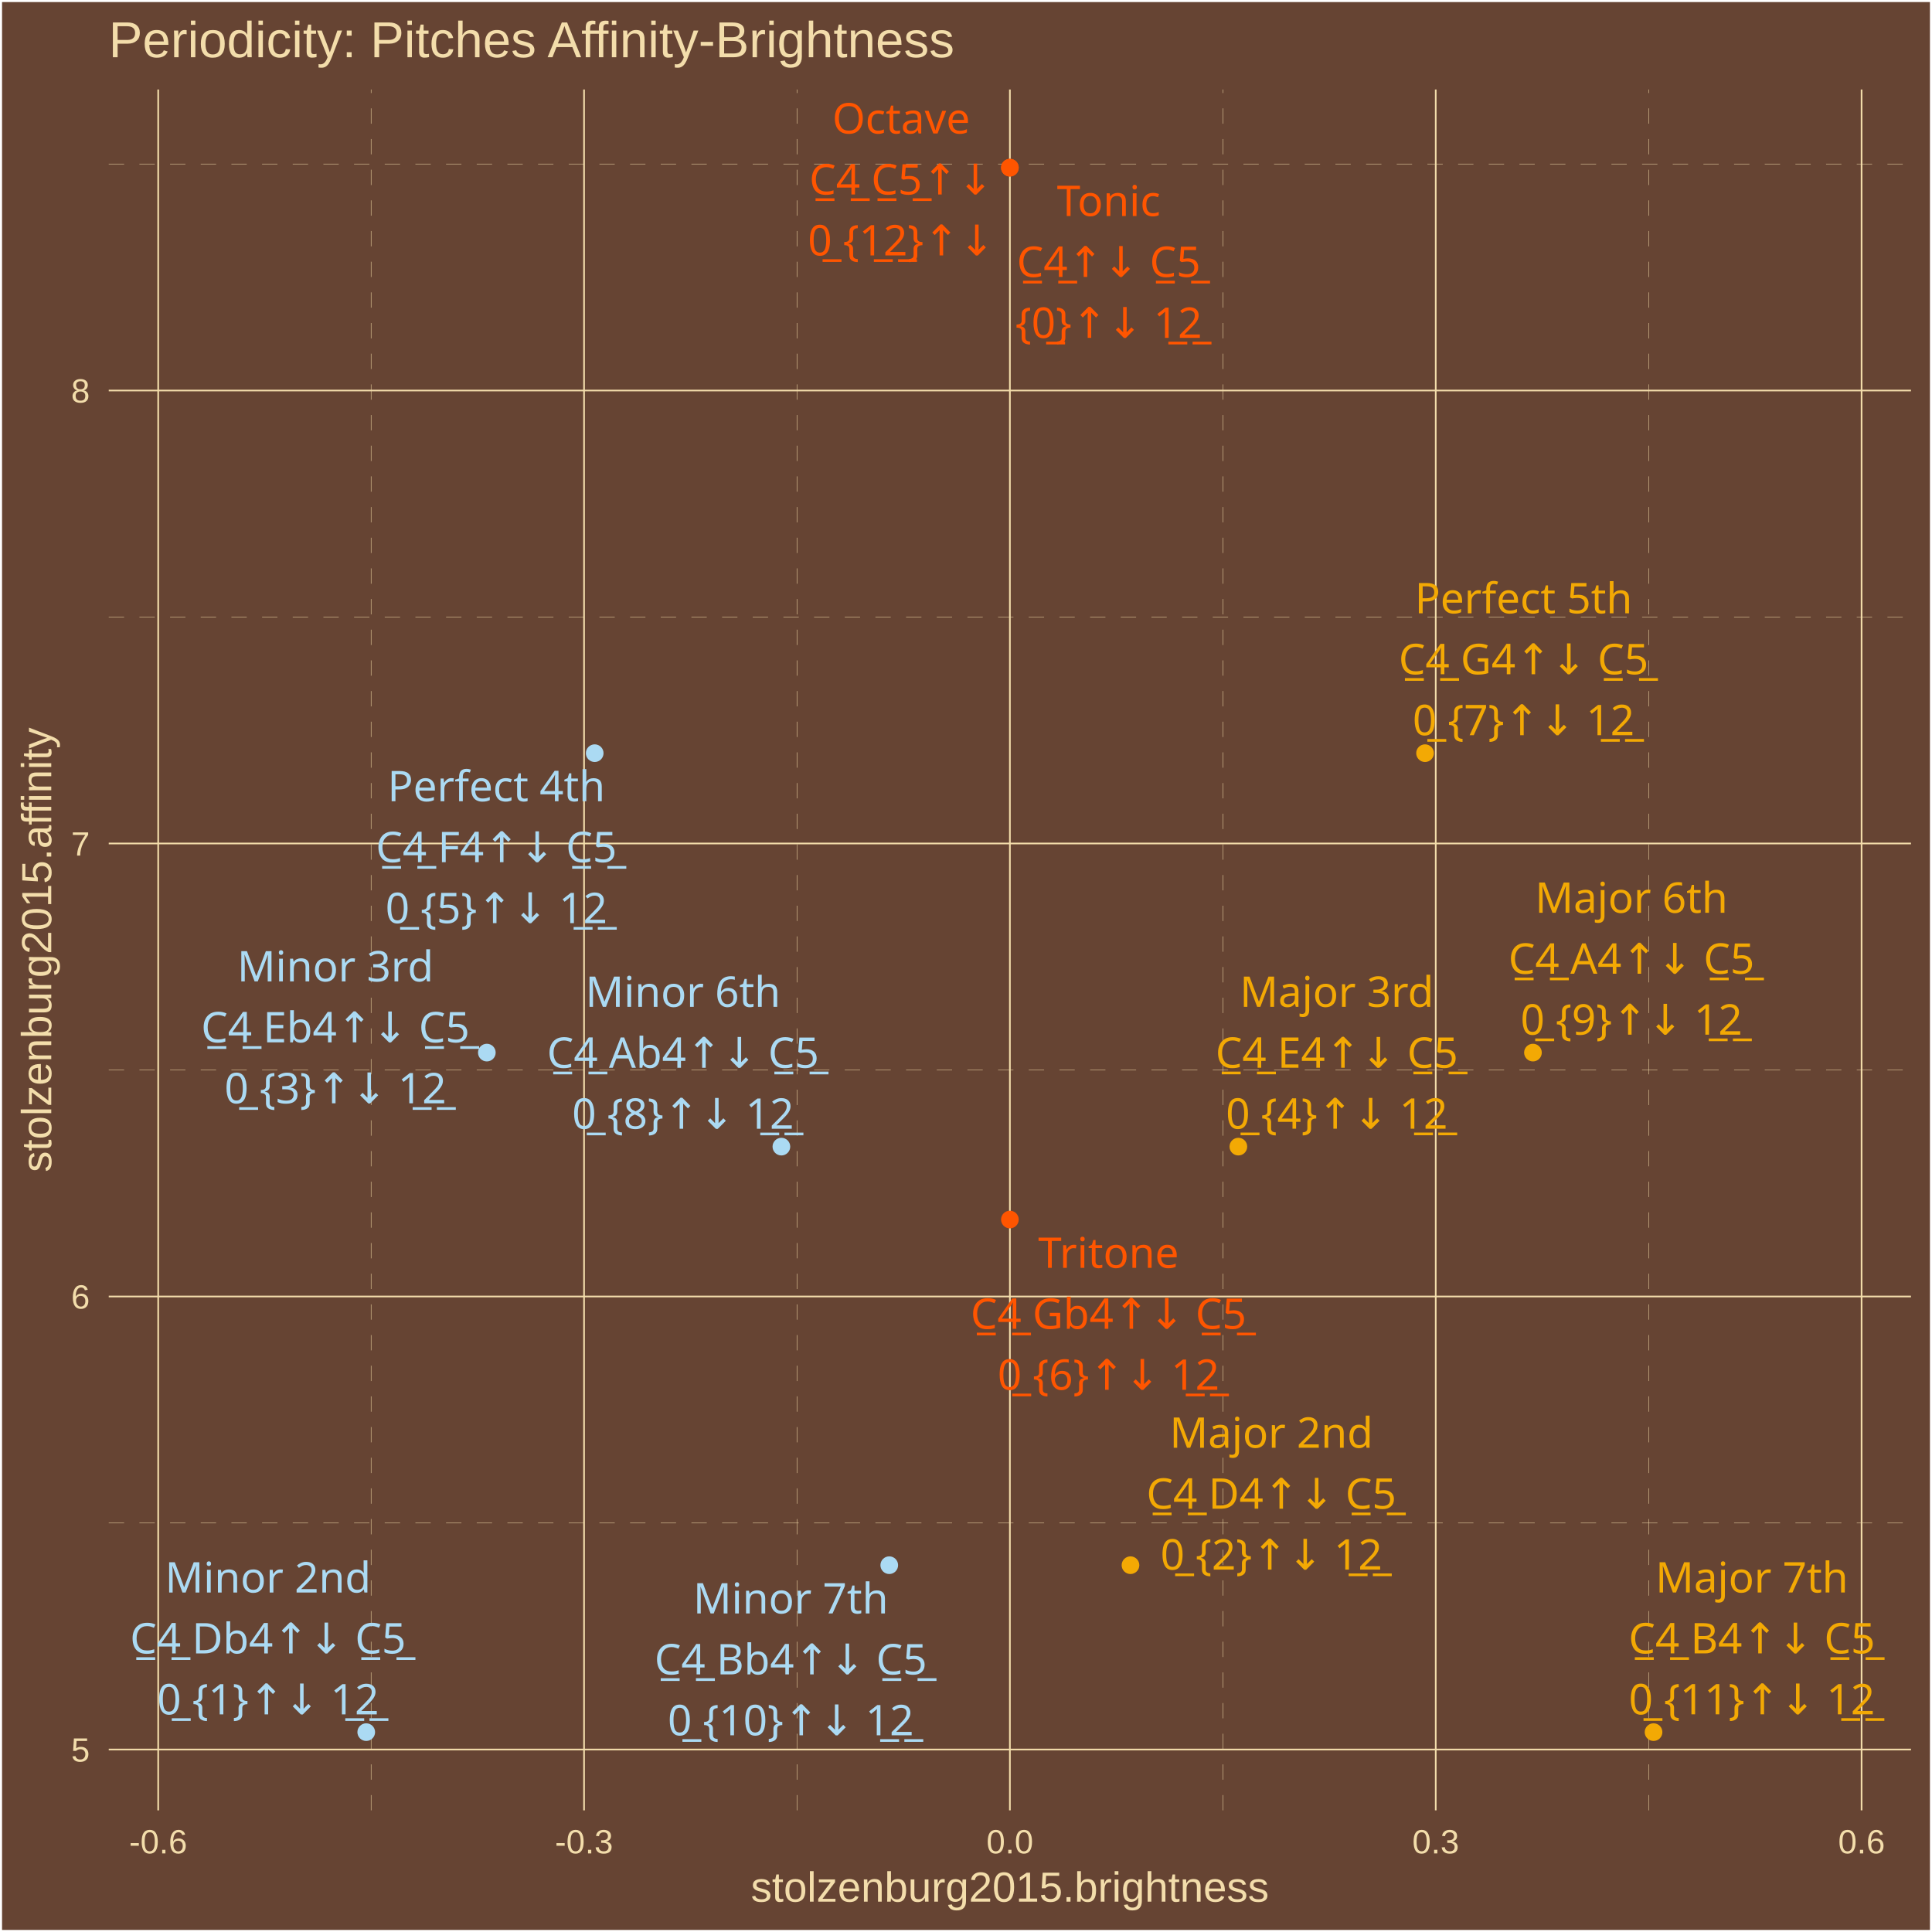
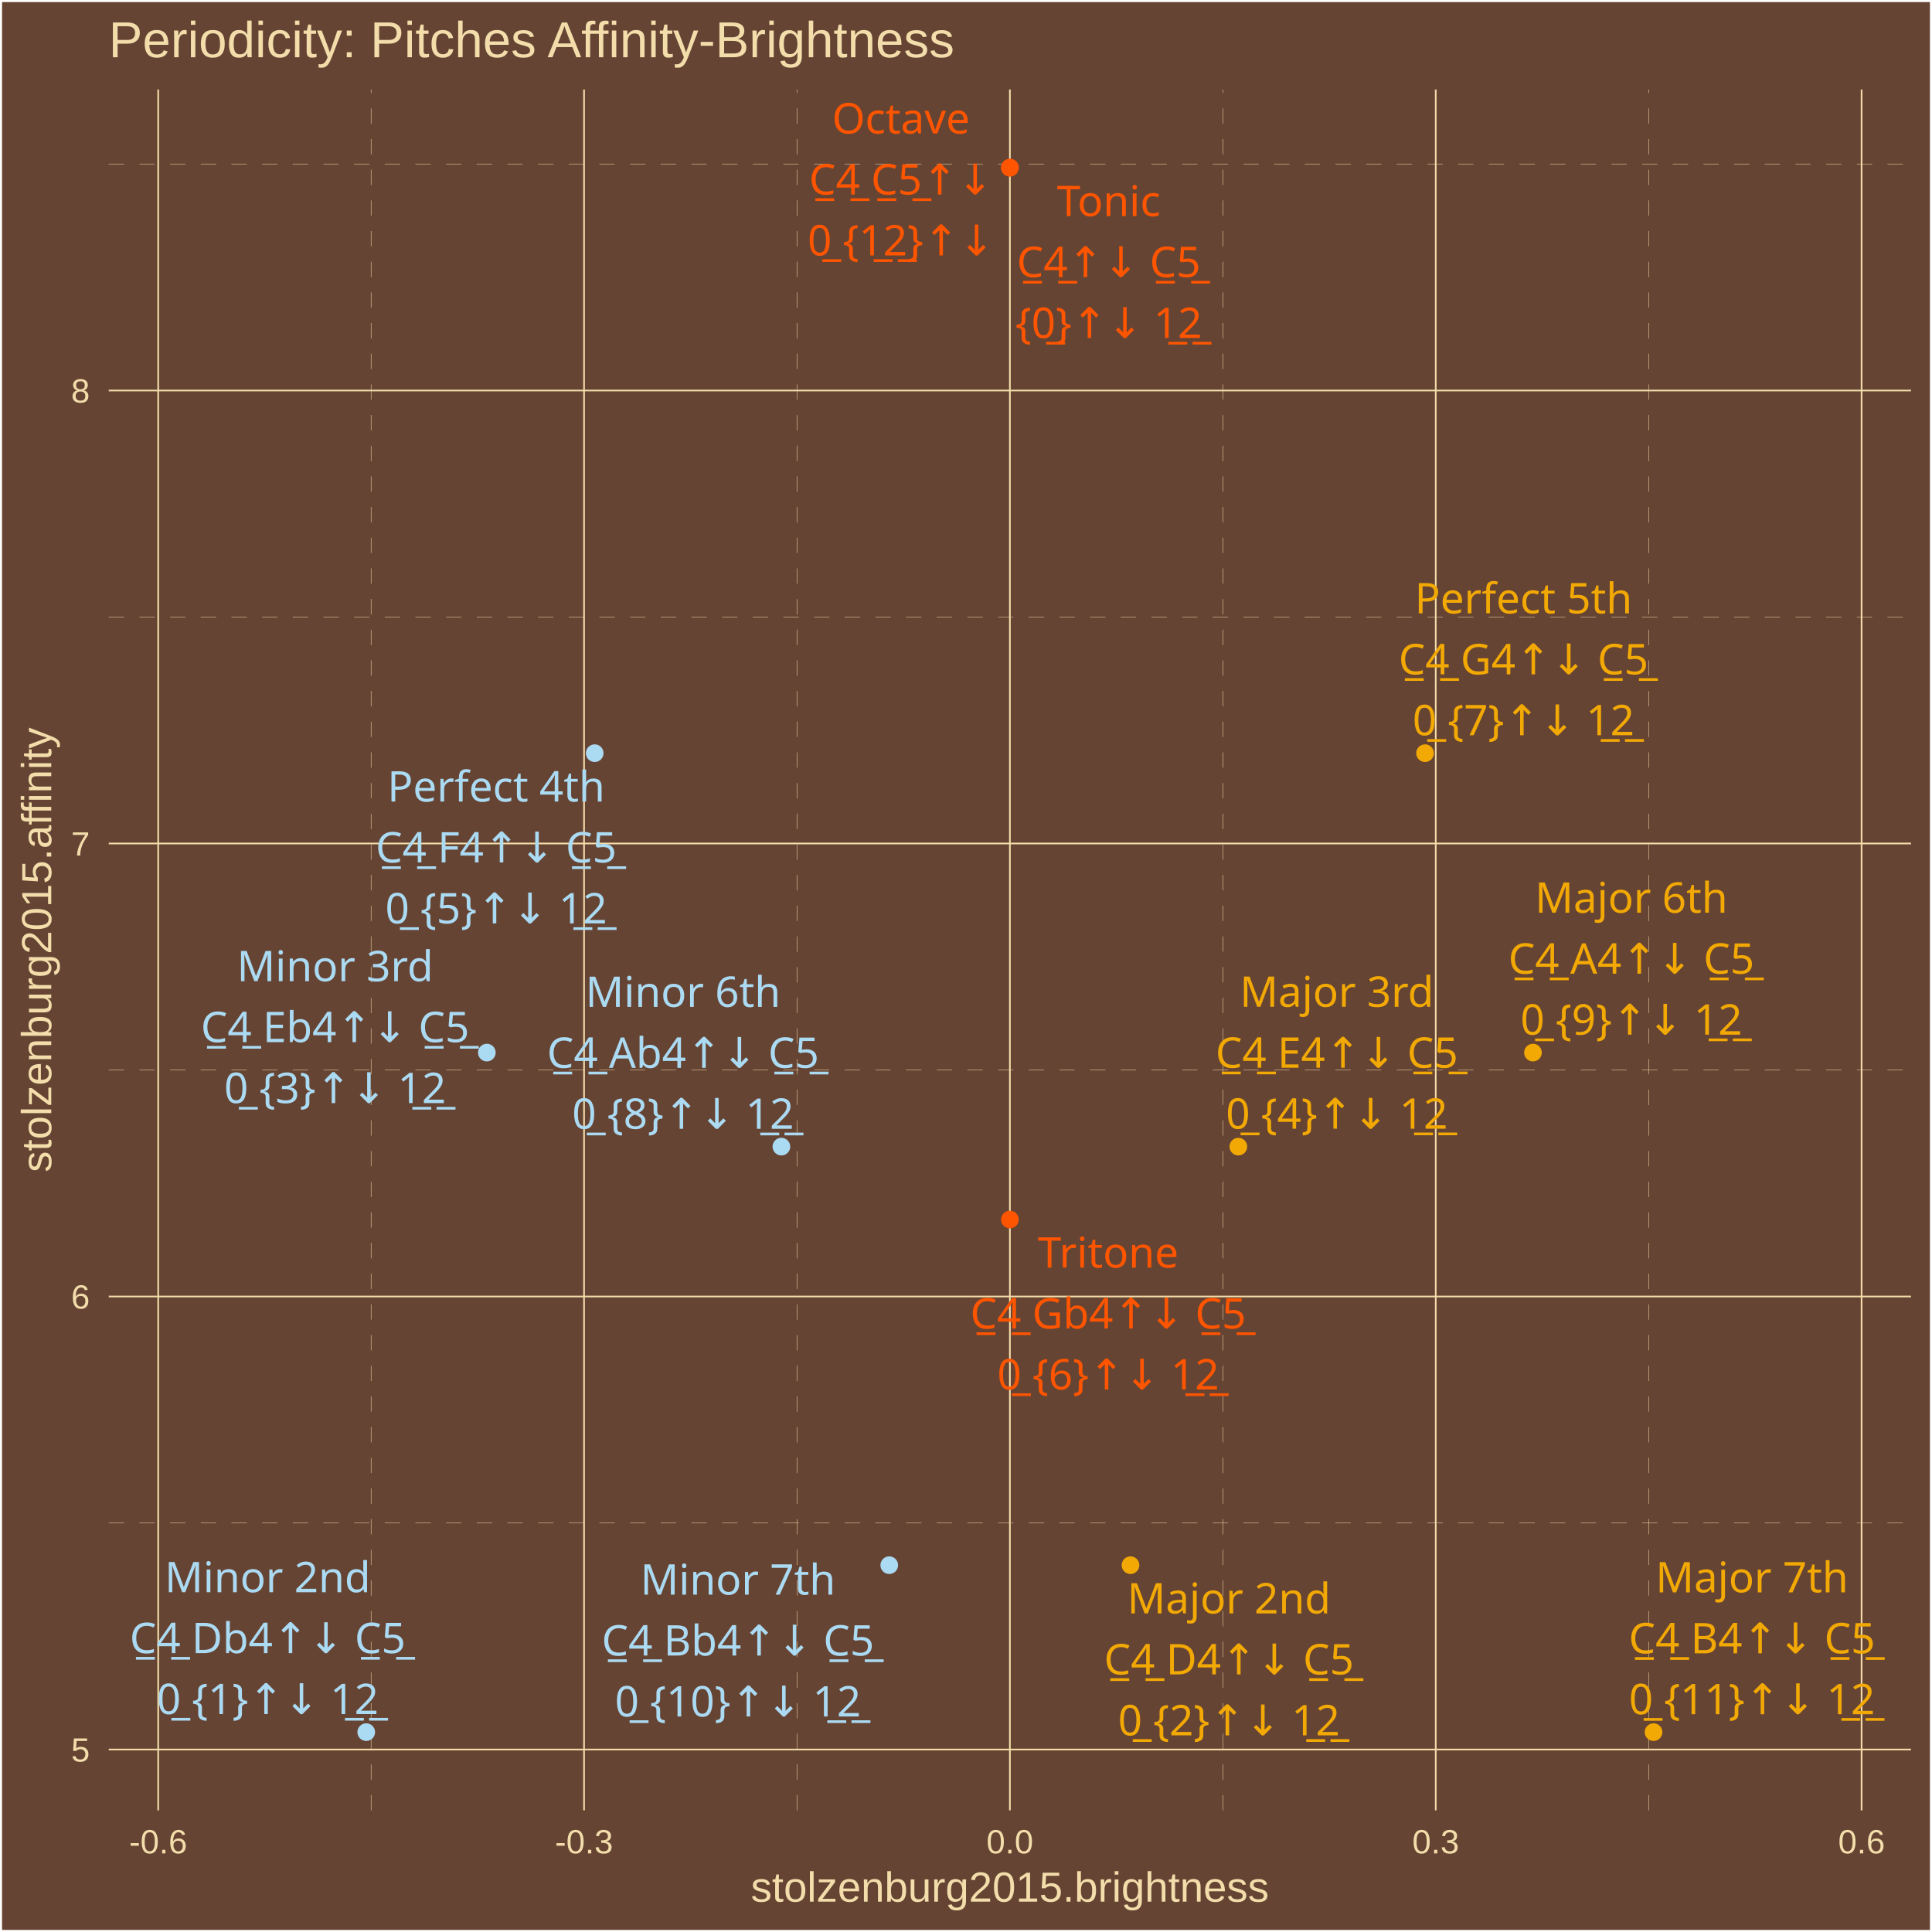
<svg xmlns="http://www.w3.org/2000/svg" class="svglite" width="504.00pt" height="504.00pt" viewBox="0 0 504.00 504.00">
  <defs>
    <style type="text/css">
    .svglite line, .svglite polyline, .svglite polygon, .svglite path, .svglite rect, .svglite circle {
      fill: none;
      stroke: #000000;
      stroke-linecap: round;
      stroke-linejoin: round;
      stroke-miterlimit: 10.00;
    }
    .svglite text {
      white-space: pre;
    }
  </style>
  </defs>
  <rect width="100%" height="100%" style="stroke: none; fill: #664433;" />
  <defs>
    <clipPath id="cpMC4wMHw1MDQuMDB8MC4wMHw1MDQuMDA=">
      <rect x="0.00" y="0.00" width="504.00" height="504.00" />
    </clipPath>
  </defs>
  <g clip-path="url(#cpMC4wMHw1MDQuMDB8MC4wMHw1MDQuMDA=)">
    <rect x="0.00" y="-0" width="504.00" height="504.00" style="stroke-width: 1.07; stroke: #FFFFFF; fill: #664433;" />
  </g>
  <defs>
    <clipPath id="cpMjguMzd8NDk4LjUyfDIzLjM0fDQ3Mi4yNw==">
      <rect x="28.37" y="23.34" width="470.15" height="448.93" />
    </clipPath>
  </defs>
  <g clip-path="url(#cpMjguMzd8NDk4LjUyfDIzLjM0fDQ3Mi4yNw==)">
    <rect x="28.37" y="23.34" width="470.15" height="448.93" style="stroke-width: 1.07; stroke: none; fill: #664433;" />
    <polyline points="28.37,397.31 498.52,397.31 " style="stroke-width: 0.11; stroke: #F3DDAB; stroke-dasharray: 4.00,4.00; stroke-linecap: butt;" />
    <polyline points="28.37,279.13 498.52,279.13 " style="stroke-width: 0.11; stroke: #F3DDAB; stroke-dasharray: 4.00,4.00; stroke-linecap: butt;" />
    <polyline points="28.37,160.96 498.52,160.96 " style="stroke-width: 0.11; stroke: #F3DDAB; stroke-dasharray: 4.00,4.00; stroke-linecap: butt;" />
    <polyline points="28.37,42.78 498.52,42.78 " style="stroke-width: 0.11; stroke: #F3DDAB; stroke-dasharray: 4.00,4.00; stroke-linecap: butt;" />
    <polyline points="96.81,472.27 96.81,23.34 " style="stroke-width: 0.11; stroke: #F3DDAB; stroke-dasharray: 4.00,4.00; stroke-linecap: butt;" />
    <polyline points="207.90,472.27 207.90,23.34 " style="stroke-width: 0.11; stroke: #F3DDAB; stroke-dasharray: 4.00,4.00; stroke-linecap: butt;" />
    <polyline points="318.99,472.27 318.99,23.34 " style="stroke-width: 0.11; stroke: #F3DDAB; stroke-dasharray: 4.00,4.00; stroke-linecap: butt;" />
    <polyline points="430.08,472.27 430.08,23.34 " style="stroke-width: 0.11; stroke: #F3DDAB; stroke-dasharray: 4.00,4.00; stroke-linecap: butt;" />
    <polyline points="28.37,456.40 498.52,456.40 " style="stroke-width: 0.43; stroke: #F3DDAB; stroke-linecap: butt;" />
    <polyline points="28.37,338.22 498.52,338.22 " style="stroke-width: 0.43; stroke: #F3DDAB; stroke-linecap: butt;" />
    <polyline points="28.37,220.04 498.52,220.04 " style="stroke-width: 0.43; stroke: #F3DDAB; stroke-linecap: butt;" />
    <polyline points="28.37,101.87 498.52,101.87 " style="stroke-width: 0.43; stroke: #F3DDAB; stroke-linecap: butt;" />
    <polyline points="41.27,472.27 41.27,23.34 " style="stroke-width: 0.43; stroke: #F3DDAB; stroke-linecap: butt;" />
    <polyline points="152.36,472.27 152.36,23.34 " style="stroke-width: 0.43; stroke: #F3DDAB; stroke-linecap: butt;" />
    <polyline points="263.45,472.27 263.45,23.34 " style="stroke-width: 0.43; stroke: #F3DDAB; stroke-linecap: butt;" />
    <polyline points="374.54,472.27 374.54,23.34 " style="stroke-width: 0.43; stroke: #F3DDAB; stroke-linecap: butt;" />
    <polyline points="485.63,472.27 485.63,23.34 " style="stroke-width: 0.43; stroke: #F3DDAB; stroke-linecap: butt;" />
    <circle cx="263.45" cy="43.74" r="1.95" style="stroke-width: 0.71; stroke: #FF5500; fill: #FF5500;" />
    <circle cx="95.54" cy="451.86" r="1.95" style="stroke-width: 0.71; stroke: #ABDAF3; fill: #ABDAF3;" />
    <circle cx="294.91" cy="408.31" r="1.95" style="stroke-width: 0.71; stroke: #F3A904; fill: #F3A904;" />
    <circle cx="127.00" cy="274.59" r="1.95" style="stroke-width: 0.71; stroke: #ABDAF3; fill: #ABDAF3;" />
    <circle cx="323.05" cy="299.12" r="1.95" style="stroke-width: 0.71; stroke: #F3A904; fill: #F3A904;" />
    <circle cx="155.14" cy="196.48" r="1.95" style="stroke-width: 0.71; stroke: #ABDAF3; fill: #ABDAF3;" />
    <circle cx="263.45" cy="318.14" r="1.95" style="stroke-width: 0.71; stroke: #FF5500; fill: #FF5500;" />
    <circle cx="371.75" cy="196.48" r="1.95" style="stroke-width: 0.71; stroke: #F3A904; fill: #F3A904;" />
    <circle cx="203.84" cy="299.12" r="1.95" style="stroke-width: 0.71; stroke: #ABDAF3; fill: #ABDAF3;" />
    <circle cx="399.90" cy="274.59" r="1.95" style="stroke-width: 0.71; stroke: #F3A904; fill: #F3A904;" />
    <circle cx="231.98" cy="408.31" r="1.95" style="stroke-width: 0.71; stroke: #ABDAF3; fill: #ABDAF3;" />
    <circle cx="431.36" cy="451.86" r="1.95" style="stroke-width: 0.71; stroke: #F3A904; fill: #F3A904;" />
    <circle cx="263.45" cy="43.74" r="1.95" style="stroke-width: 0.71; stroke: #FF5500; fill: #FF5500;" />
-     <text x="289.22" y="56.35" text-anchor="middle" style="font-size: 11.04px;fill: #FF5500; font-family: &quot;Arial Unicode MS&quot;;" textLength="26.97px" lengthAdjust="spacingAndGlyphs">Tonic</text>
-     <text x="289.22" y="72.24" text-anchor="middle" style="font-size: 11.04px;fill: #FF5500; font-family: &quot;Arial Unicode MS&quot;;" textLength="46.99px" lengthAdjust="spacingAndGlyphs">C̲4̲↑↓ C̲5̲</text>
-     <text x="289.22" y="88.14" text-anchor="middle" style="font-size: 11.04px;fill: #FF5500; font-family: &quot;Arial Unicode MS&quot;;" textLength="44.57px" lengthAdjust="spacingAndGlyphs">{0̲}↑↓ 1̲2̲</text>
-     <text x="69.91" y="415.44" text-anchor="middle" style="font-size: 11.04px;fill: #ABDAF3; font-family: &quot;Arial Unicode MS&quot;;" textLength="49.05px" lengthAdjust="spacingAndGlyphs">Minor 2nd</text>
-     <text x="69.91" y="431.33" text-anchor="middle" style="font-size: 11.04px;fill: #ABDAF3; font-family: &quot;Arial Unicode MS&quot;;" textLength="70.29px" lengthAdjust="spacingAndGlyphs">C̲4̲ Db4↑↓ C̲5̲</text>
-     <text x="69.91" y="447.23" text-anchor="middle" style="font-size: 11.04px;fill: #ABDAF3; font-family: &quot;Arial Unicode MS&quot;;" textLength="53.77px" lengthAdjust="spacingAndGlyphs">0̲ {1}↑↓ 1̲2̲</text>
-     <text x="331.66" y="377.68" text-anchor="middle" style="font-size: 11.04px;fill: #F3A904; font-family: &quot;Arial Unicode MS&quot;;" textLength="49.05px" lengthAdjust="spacingAndGlyphs">Major 2nd</text>
-     <text x="331.66" y="393.58" text-anchor="middle" style="font-size: 11.04px;fill: #F3A904; font-family: &quot;Arial Unicode MS&quot;;" textLength="64.15px" lengthAdjust="spacingAndGlyphs">C̲4̲ D4↑↓ C̲5̲</text>
-     <text x="331.66" y="409.47" text-anchor="middle" style="font-size: 11.04px;fill: #F3A904; font-family: &quot;Arial Unicode MS&quot;;" textLength="53.77px" lengthAdjust="spacingAndGlyphs">0̲ {2}↑↓ 1̲2̲</text>
-     <text x="87.49" y="256.02" text-anchor="middle" style="font-size: 11.04px;fill: #ABDAF3; font-family: &quot;Arial Unicode MS&quot;;" textLength="46.58px" lengthAdjust="spacingAndGlyphs">Minor 3rd</text>
-     <text x="87.49" y="271.92" text-anchor="middle" style="font-size: 11.04px;fill: #ABDAF3; font-family: &quot;Arial Unicode MS&quot;;" textLength="69.68px" lengthAdjust="spacingAndGlyphs">C̲4̲ Eb4↑↓ C̲5̲</text>
-     <text x="87.49" y="287.82" text-anchor="middle" style="font-size: 11.04px;fill: #ABDAF3; font-family: &quot;Arial Unicode MS&quot;;" textLength="53.77px" lengthAdjust="spacingAndGlyphs">0̲ {3}↑↓ 1̲2̲</text>
-     <text x="348.72" y="262.66" text-anchor="middle" style="font-size: 11.04px;fill: #F3A904; font-family: &quot;Arial Unicode MS&quot;;" textLength="46.58px" lengthAdjust="spacingAndGlyphs">Major 3rd</text>
-     <text x="348.72" y="278.55" text-anchor="middle" style="font-size: 11.04px;fill: #F3A904; font-family: &quot;Arial Unicode MS&quot;;" textLength="63.55px" lengthAdjust="spacingAndGlyphs">C̲4̲ E4↑↓ C̲5̲</text>
-     <text x="348.72" y="294.45" text-anchor="middle" style="font-size: 11.04px;fill: #F3A904; font-family: &quot;Arial Unicode MS&quot;;" textLength="53.77px" lengthAdjust="spacingAndGlyphs">0̲ {4}↑↓ 1̲2̲</text>
-     <text x="129.48" y="209.02" text-anchor="middle" style="font-size: 11.04px;fill: #ABDAF3; font-family: &quot;Arial Unicode MS&quot;;" textLength="53.35px" lengthAdjust="spacingAndGlyphs">Perfect 4th</text>
-     <text x="129.48" y="224.92" text-anchor="middle" style="font-size: 11.04px;fill: #ABDAF3; font-family: &quot;Arial Unicode MS&quot;;" textLength="62.93px" lengthAdjust="spacingAndGlyphs">C̲4̲ F4↑↓ C̲5̲</text>
-     <text x="129.48" y="240.82" text-anchor="middle" style="font-size: 11.04px;fill: #ABDAF3; font-family: &quot;Arial Unicode MS&quot;;" textLength="53.77px" lengthAdjust="spacingAndGlyphs">0̲ {5}↑↓ 1̲2̲</text>
-     <text x="289.17" y="330.75" text-anchor="middle" style="font-size: 11.04px;fill: #FF5500; font-family: &quot;Arial Unicode MS&quot;;" textLength="34.33px" lengthAdjust="spacingAndGlyphs">Tritone</text>
-     <text x="289.17" y="346.65" text-anchor="middle" style="font-size: 11.04px;fill: #FF5500; font-family: &quot;Arial Unicode MS&quot;;" textLength="70.91px" lengthAdjust="spacingAndGlyphs">C̲4̲ Gb4↑↓ C̲5̲</text>
-     <text x="289.17" y="362.55" text-anchor="middle" style="font-size: 11.04px;fill: #FF5500; font-family: &quot;Arial Unicode MS&quot;;" textLength="53.77px" lengthAdjust="spacingAndGlyphs">0̲ {6}↑↓ 1̲2̲</text>
-     <text x="397.45" y="159.99" text-anchor="middle" style="font-size: 11.04px;fill: #F3A904; font-family: &quot;Arial Unicode MS&quot;;" textLength="53.35px" lengthAdjust="spacingAndGlyphs">Perfect 5th</text>
-     <text x="397.45" y="175.89" text-anchor="middle" style="font-size: 11.04px;fill: #F3A904; font-family: &quot;Arial Unicode MS&quot;;" textLength="64.77px" lengthAdjust="spacingAndGlyphs">C̲4̲ G4↑↓ C̲5̲</text>
-     <text x="397.45" y="191.79" text-anchor="middle" style="font-size: 11.04px;fill: #F3A904; font-family: &quot;Arial Unicode MS&quot;;" textLength="53.77px" lengthAdjust="spacingAndGlyphs">0̲ {7}↑↓ 1̲2̲</text>
-     <text x="178.17" y="262.66" text-anchor="middle" style="font-size: 11.04px;fill: #ABDAF3; font-family: &quot;Arial Unicode MS&quot;;" textLength="45.98px" lengthAdjust="spacingAndGlyphs">Minor 6th</text>
-     <text x="178.17" y="278.56" text-anchor="middle" style="font-size: 11.04px;fill: #ABDAF3; font-family: &quot;Arial Unicode MS&quot;;" textLength="69.68px" lengthAdjust="spacingAndGlyphs">C̲4̲ Ab4↑↓ C̲5̲</text>
-     <text x="178.17" y="294.46" text-anchor="middle" style="font-size: 11.04px;fill: #ABDAF3; font-family: &quot;Arial Unicode MS&quot;;" textLength="53.77px" lengthAdjust="spacingAndGlyphs">0̲ {8}↑↓ 1̲2̲</text>
-     <text x="425.59" y="238.12" text-anchor="middle" style="font-size: 11.04px;fill: #F3A904; font-family: &quot;Arial Unicode MS&quot;;" textLength="45.98px" lengthAdjust="spacingAndGlyphs">Major 6th</text>
-     <text x="425.59" y="254.02" text-anchor="middle" style="font-size: 11.04px;fill: #F3A904; font-family: &quot;Arial Unicode MS&quot;;" textLength="63.55px" lengthAdjust="spacingAndGlyphs">C̲4̲ A4↑↓ C̲5̲</text>
-     <text x="425.59" y="269.91" text-anchor="middle" style="font-size: 11.04px;fill: #F3A904; font-family: &quot;Arial Unicode MS&quot;;" textLength="53.77px" lengthAdjust="spacingAndGlyphs">0̲ {9}↑↓ 1̲2̲</text>
-     <text x="206.28" y="420.90" text-anchor="middle" style="font-size: 11.04px;fill: #ABDAF3; font-family: &quot;Arial Unicode MS&quot;;" textLength="45.98px" lengthAdjust="spacingAndGlyphs">Minor 7th</text>
-     <text x="206.28" y="436.80" text-anchor="middle" style="font-size: 11.04px;fill: #ABDAF3; font-family: &quot;Arial Unicode MS&quot;;" textLength="69.68px" lengthAdjust="spacingAndGlyphs">C̲4̲ Bb4↑↓ C̲5̲</text>
-     <text x="206.28" y="452.69" text-anchor="middle" style="font-size: 11.04px;fill: #ABDAF3; font-family: &quot;Arial Unicode MS&quot;;" textLength="59.90px" lengthAdjust="spacingAndGlyphs">0̲ {10}↑↓ 1̲2̲</text>
-     <text x="457.00" y="415.43" text-anchor="middle" style="font-size: 11.04px;fill: #F3A904; font-family: &quot;Arial Unicode MS&quot;;" textLength="45.98px" lengthAdjust="spacingAndGlyphs">Major 7th</text>
-     <text x="457.00" y="431.32" text-anchor="middle" style="font-size: 11.04px;fill: #F3A904; font-family: &quot;Arial Unicode MS&quot;;" textLength="63.55px" lengthAdjust="spacingAndGlyphs">C̲4̲ B4↑↓ C̲5̲</text>
-     <text x="457.00" y="447.22" text-anchor="middle" style="font-size: 11.04px;fill: #F3A904; font-family: &quot;Arial Unicode MS&quot;;" textLength="59.90px" lengthAdjust="spacingAndGlyphs">0̲ {11}↑↓ 1̲2̲</text>
-     <text x="235.09" y="34.83" text-anchor="middle" style="font-size: 11.04px;fill: #FF5500; font-family: &quot;Arial Unicode MS&quot;;" textLength="34.95px" lengthAdjust="spacingAndGlyphs">Octave</text>
-     <text x="235.09" y="50.73" text-anchor="middle" style="font-size: 11.04px;fill: #FF5500; font-family: &quot;Arial Unicode MS&quot;;" textLength="46.99px" lengthAdjust="spacingAndGlyphs">C̲4̲ C̲5̲↑↓</text>
-     <text x="235.09" y="66.63" text-anchor="middle" style="font-size: 11.04px;fill: #FF5500; font-family: &quot;Arial Unicode MS&quot;;" textLength="44.57px" lengthAdjust="spacingAndGlyphs">0̲ {1̲2̲}↑↓</text>
+     <text x="289.22" y="56.38" text-anchor="middle" style="font-size: 11.04px;fill: #FF5500; font-family: &quot;Arial Unicode MS&quot;;" textLength="26.97px" lengthAdjust="spacingAndGlyphs">Tonic</text>
+     <text x="289.22" y="72.28" text-anchor="middle" style="font-size: 11.04px;fill: #FF5500; font-family: &quot;Arial Unicode MS&quot;;" textLength="46.99px" lengthAdjust="spacingAndGlyphs">C̲4̲↑↓ C̲5̲</text>
+     <text x="289.22" y="88.17" text-anchor="middle" style="font-size: 11.04px;fill: #FF5500; font-family: &quot;Arial Unicode MS&quot;;" textLength="44.57px" lengthAdjust="spacingAndGlyphs">{0̲}↑↓ 1̲2̲</text>
+     <text x="69.82" y="415.36" text-anchor="middle" style="font-size: 11.04px;fill: #ABDAF3; font-family: &quot;Arial Unicode MS&quot;;" textLength="49.05px" lengthAdjust="spacingAndGlyphs">Minor 2nd</text>
+     <text x="69.82" y="431.25" text-anchor="middle" style="font-size: 11.04px;fill: #ABDAF3; font-family: &quot;Arial Unicode MS&quot;;" textLength="70.29px" lengthAdjust="spacingAndGlyphs">C̲4̲ Db4↑↓ C̲5̲</text>
+     <text x="69.82" y="447.15" text-anchor="middle" style="font-size: 11.04px;fill: #ABDAF3; font-family: &quot;Arial Unicode MS&quot;;" textLength="53.77px" lengthAdjust="spacingAndGlyphs">0̲ {1}↑↓ 1̲2̲</text>
+     <text x="320.60" y="420.90" text-anchor="middle" style="font-size: 11.04px;fill: #F3A904; font-family: &quot;Arial Unicode MS&quot;;" textLength="49.05px" lengthAdjust="spacingAndGlyphs">Major 2nd</text>
+     <text x="320.60" y="436.80" text-anchor="middle" style="font-size: 11.04px;fill: #F3A904; font-family: &quot;Arial Unicode MS&quot;;" textLength="64.15px" lengthAdjust="spacingAndGlyphs">C̲4̲ D4↑↓ C̲5̲</text>
+     <text x="320.60" y="452.70" text-anchor="middle" style="font-size: 11.04px;fill: #F3A904; font-family: &quot;Arial Unicode MS&quot;;" textLength="53.77px" lengthAdjust="spacingAndGlyphs">0̲ {2}↑↓ 1̲2̲</text>
+     <text x="87.41" y="255.97" text-anchor="middle" style="font-size: 11.04px;fill: #ABDAF3; font-family: &quot;Arial Unicode MS&quot;;" textLength="46.58px" lengthAdjust="spacingAndGlyphs">Minor 3rd</text>
+     <text x="87.41" y="271.86" text-anchor="middle" style="font-size: 11.04px;fill: #ABDAF3; font-family: &quot;Arial Unicode MS&quot;;" textLength="69.68px" lengthAdjust="spacingAndGlyphs">C̲4̲ Eb4↑↓ C̲5̲</text>
+     <text x="87.41" y="287.76" text-anchor="middle" style="font-size: 11.04px;fill: #ABDAF3; font-family: &quot;Arial Unicode MS&quot;;" textLength="53.77px" lengthAdjust="spacingAndGlyphs">0̲ {3}↑↓ 1̲2̲</text>
+     <text x="348.73" y="262.65" text-anchor="middle" style="font-size: 11.04px;fill: #F3A904; font-family: &quot;Arial Unicode MS&quot;;" textLength="46.58px" lengthAdjust="spacingAndGlyphs">Major 3rd</text>
+     <text x="348.73" y="278.55" text-anchor="middle" style="font-size: 11.04px;fill: #F3A904; font-family: &quot;Arial Unicode MS&quot;;" textLength="63.55px" lengthAdjust="spacingAndGlyphs">C̲4̲ E4↑↓ C̲5̲</text>
+     <text x="348.73" y="294.45" text-anchor="middle" style="font-size: 11.04px;fill: #F3A904; font-family: &quot;Arial Unicode MS&quot;;" textLength="53.77px" lengthAdjust="spacingAndGlyphs">0̲ {4}↑↓ 1̲2̲</text>
+     <text x="129.43" y="209.10" text-anchor="middle" style="font-size: 11.04px;fill: #ABDAF3; font-family: &quot;Arial Unicode MS&quot;;" textLength="53.35px" lengthAdjust="spacingAndGlyphs">Perfect 4th</text>
+     <text x="129.43" y="224.99" text-anchor="middle" style="font-size: 11.04px;fill: #ABDAF3; font-family: &quot;Arial Unicode MS&quot;;" textLength="62.93px" lengthAdjust="spacingAndGlyphs">C̲4̲ F4↑↓ C̲5̲</text>
+     <text x="129.43" y="240.89" text-anchor="middle" style="font-size: 11.04px;fill: #ABDAF3; font-family: &quot;Arial Unicode MS&quot;;" textLength="53.77px" lengthAdjust="spacingAndGlyphs">0̲ {5}↑↓ 1̲2̲</text>
+     <text x="289.09" y="330.68" text-anchor="middle" style="font-size: 11.04px;fill: #FF5500; font-family: &quot;Arial Unicode MS&quot;;" textLength="34.33px" lengthAdjust="spacingAndGlyphs">Tritone</text>
+     <text x="289.09" y="346.57" text-anchor="middle" style="font-size: 11.04px;fill: #FF5500; font-family: &quot;Arial Unicode MS&quot;;" textLength="70.91px" lengthAdjust="spacingAndGlyphs">C̲4̲ Gb4↑↓ C̲5̲</text>
+     <text x="289.09" y="362.47" text-anchor="middle" style="font-size: 11.04px;fill: #FF5500; font-family: &quot;Arial Unicode MS&quot;;" textLength="53.77px" lengthAdjust="spacingAndGlyphs">0̲ {6}↑↓ 1̲2̲</text>
+     <text x="397.43" y="160.01" text-anchor="middle" style="font-size: 11.04px;fill: #F3A904; font-family: &quot;Arial Unicode MS&quot;;" textLength="53.35px" lengthAdjust="spacingAndGlyphs">Perfect 5th</text>
+     <text x="397.43" y="175.91" text-anchor="middle" style="font-size: 11.04px;fill: #F3A904; font-family: &quot;Arial Unicode MS&quot;;" textLength="64.77px" lengthAdjust="spacingAndGlyphs">C̲4̲ G4↑↓ C̲5̲</text>
+     <text x="397.43" y="191.81" text-anchor="middle" style="font-size: 11.04px;fill: #F3A904; font-family: &quot;Arial Unicode MS&quot;;" textLength="53.77px" lengthAdjust="spacingAndGlyphs">0̲ {7}↑↓ 1̲2̲</text>
+     <text x="178.18" y="262.67" text-anchor="middle" style="font-size: 11.04px;fill: #ABDAF3; font-family: &quot;Arial Unicode MS&quot;;" textLength="45.98px" lengthAdjust="spacingAndGlyphs">Minor 6th</text>
+     <text x="178.18" y="278.57" text-anchor="middle" style="font-size: 11.04px;fill: #ABDAF3; font-family: &quot;Arial Unicode MS&quot;;" textLength="69.68px" lengthAdjust="spacingAndGlyphs">C̲4̲ Ab4↑↓ C̲5̲</text>
+     <text x="178.18" y="294.47" text-anchor="middle" style="font-size: 11.04px;fill: #ABDAF3; font-family: &quot;Arial Unicode MS&quot;;" textLength="53.77px" lengthAdjust="spacingAndGlyphs">0̲ {8}↑↓ 1̲2̲</text>
+     <text x="425.57" y="238.11" text-anchor="middle" style="font-size: 11.04px;fill: #F3A904; font-family: &quot;Arial Unicode MS&quot;;" textLength="45.98px" lengthAdjust="spacingAndGlyphs">Major 6th</text>
+     <text x="425.57" y="254.01" text-anchor="middle" style="font-size: 11.04px;fill: #F3A904; font-family: &quot;Arial Unicode MS&quot;;" textLength="63.55px" lengthAdjust="spacingAndGlyphs">C̲4̲ A4↑↓ C̲5̲</text>
+     <text x="425.57" y="269.91" text-anchor="middle" style="font-size: 11.04px;fill: #F3A904; font-family: &quot;Arial Unicode MS&quot;;" textLength="53.77px" lengthAdjust="spacingAndGlyphs">0̲ {9}↑↓ 1̲2̲</text>
+     <text x="192.50" y="415.99" text-anchor="middle" style="font-size: 11.04px;fill: #ABDAF3; font-family: &quot;Arial Unicode MS&quot;;" textLength="45.98px" lengthAdjust="spacingAndGlyphs">Minor 7th</text>
+     <text x="192.50" y="431.88" text-anchor="middle" style="font-size: 11.04px;fill: #ABDAF3; font-family: &quot;Arial Unicode MS&quot;;" textLength="69.68px" lengthAdjust="spacingAndGlyphs">C̲4̲ Bb4↑↓ C̲5̲</text>
+     <text x="192.50" y="447.78" text-anchor="middle" style="font-size: 11.04px;fill: #ABDAF3; font-family: &quot;Arial Unicode MS&quot;;" textLength="59.90px" lengthAdjust="spacingAndGlyphs">0̲ {10}↑↓ 1̲2̲</text>
+     <text x="457.03" y="415.40" text-anchor="middle" style="font-size: 11.04px;fill: #F3A904; font-family: &quot;Arial Unicode MS&quot;;" textLength="45.98px" lengthAdjust="spacingAndGlyphs">Major 7th</text>
+     <text x="457.03" y="431.30" text-anchor="middle" style="font-size: 11.04px;fill: #F3A904; font-family: &quot;Arial Unicode MS&quot;;" textLength="63.55px" lengthAdjust="spacingAndGlyphs">C̲4̲ B4↑↓ C̲5̲</text>
+     <text x="457.03" y="447.19" text-anchor="middle" style="font-size: 11.04px;fill: #F3A904; font-family: &quot;Arial Unicode MS&quot;;" textLength="59.90px" lengthAdjust="spacingAndGlyphs">0̲ {11}↑↓ 1̲2̲</text>
+     <text x="235.03" y="34.83" text-anchor="middle" style="font-size: 11.04px;fill: #FF5500; font-family: &quot;Arial Unicode MS&quot;;" textLength="34.95px" lengthAdjust="spacingAndGlyphs">Octave</text>
+     <text x="235.03" y="50.73" text-anchor="middle" style="font-size: 11.04px;fill: #FF5500; font-family: &quot;Arial Unicode MS&quot;;" textLength="46.99px" lengthAdjust="spacingAndGlyphs">C̲4̲ C̲5̲↑↓</text>
+     <text x="235.03" y="66.63" text-anchor="middle" style="font-size: 11.04px;fill: #FF5500; font-family: &quot;Arial Unicode MS&quot;;" textLength="44.57px" lengthAdjust="spacingAndGlyphs">0̲ {1̲2̲}↑↓</text>
  </g>
  <g clip-path="url(#cpMC4wMHw1MDQuMDB8MC4wMHw1MDQuMDA=)">
    <text x="23.44" y="459.55" text-anchor="end" style="font-size: 8.80px;fill: #F3DDAB; font-family: &quot;Arial&quot;;" textLength="4.90px" lengthAdjust="spacingAndGlyphs">5</text>
    <text x="23.44" y="341.38" text-anchor="end" style="font-size: 8.80px;fill: #F3DDAB; font-family: &quot;Arial&quot;;" textLength="4.90px" lengthAdjust="spacingAndGlyphs">6</text>
    <text x="23.44" y="223.20" text-anchor="end" style="font-size: 8.80px;fill: #F3DDAB; font-family: &quot;Arial&quot;;" textLength="4.90px" lengthAdjust="spacingAndGlyphs">7</text>
    <text x="23.44" y="105.02" text-anchor="end" style="font-size: 8.80px;fill: #F3DDAB; font-family: &quot;Arial&quot;;" textLength="4.90px" lengthAdjust="spacingAndGlyphs">8</text>
    <text x="41.27" y="483.50" text-anchor="middle" style="font-size: 8.80px;fill: #F3DDAB; font-family: &quot;Arial&quot;;" textLength="15.16px" lengthAdjust="spacingAndGlyphs">-0.6</text>
    <text x="152.36" y="483.50" text-anchor="middle" style="font-size: 8.80px;fill: #F3DDAB; font-family: &quot;Arial&quot;;" textLength="15.16px" lengthAdjust="spacingAndGlyphs">-0.3</text>
    <text x="263.45" y="483.50" text-anchor="middle" style="font-size: 8.80px;fill: #F3DDAB; font-family: &quot;Arial&quot;;" textLength="12.23px" lengthAdjust="spacingAndGlyphs">0.0</text>
    <text x="374.54" y="483.50" text-anchor="middle" style="font-size: 8.80px;fill: #F3DDAB; font-family: &quot;Arial&quot;;" textLength="12.23px" lengthAdjust="spacingAndGlyphs">0.3</text>
    <text x="485.63" y="483.50" text-anchor="middle" style="font-size: 8.80px;fill: #F3DDAB; font-family: &quot;Arial&quot;;" textLength="12.23px" lengthAdjust="spacingAndGlyphs">0.6</text>
    <text x="263.45" y="496.09" text-anchor="middle" style="font-size: 11.00px;fill: #F3DDAB; font-family: &quot;Arial&quot;;" textLength="135.17px" lengthAdjust="spacingAndGlyphs">stolzenburg2015.brightness</text>
    <text transform="translate(13.37,247.80) rotate(-90)" text-anchor="middle" style="font-size: 11.00px;fill: #F3DDAB; font-family: &quot;Arial&quot;;" textLength="116.19px" lengthAdjust="spacingAndGlyphs">stolzenburg2015.affinity</text>
    <text x="28.37" y="14.94" style="font-size: 13.20px;fill: #F3DDAB; font-family: &quot;Arial&quot;;" textLength="221.40px" lengthAdjust="spacingAndGlyphs">Periodicity: Pitches Affinity-Brightness</text>
  </g>
</svg>
